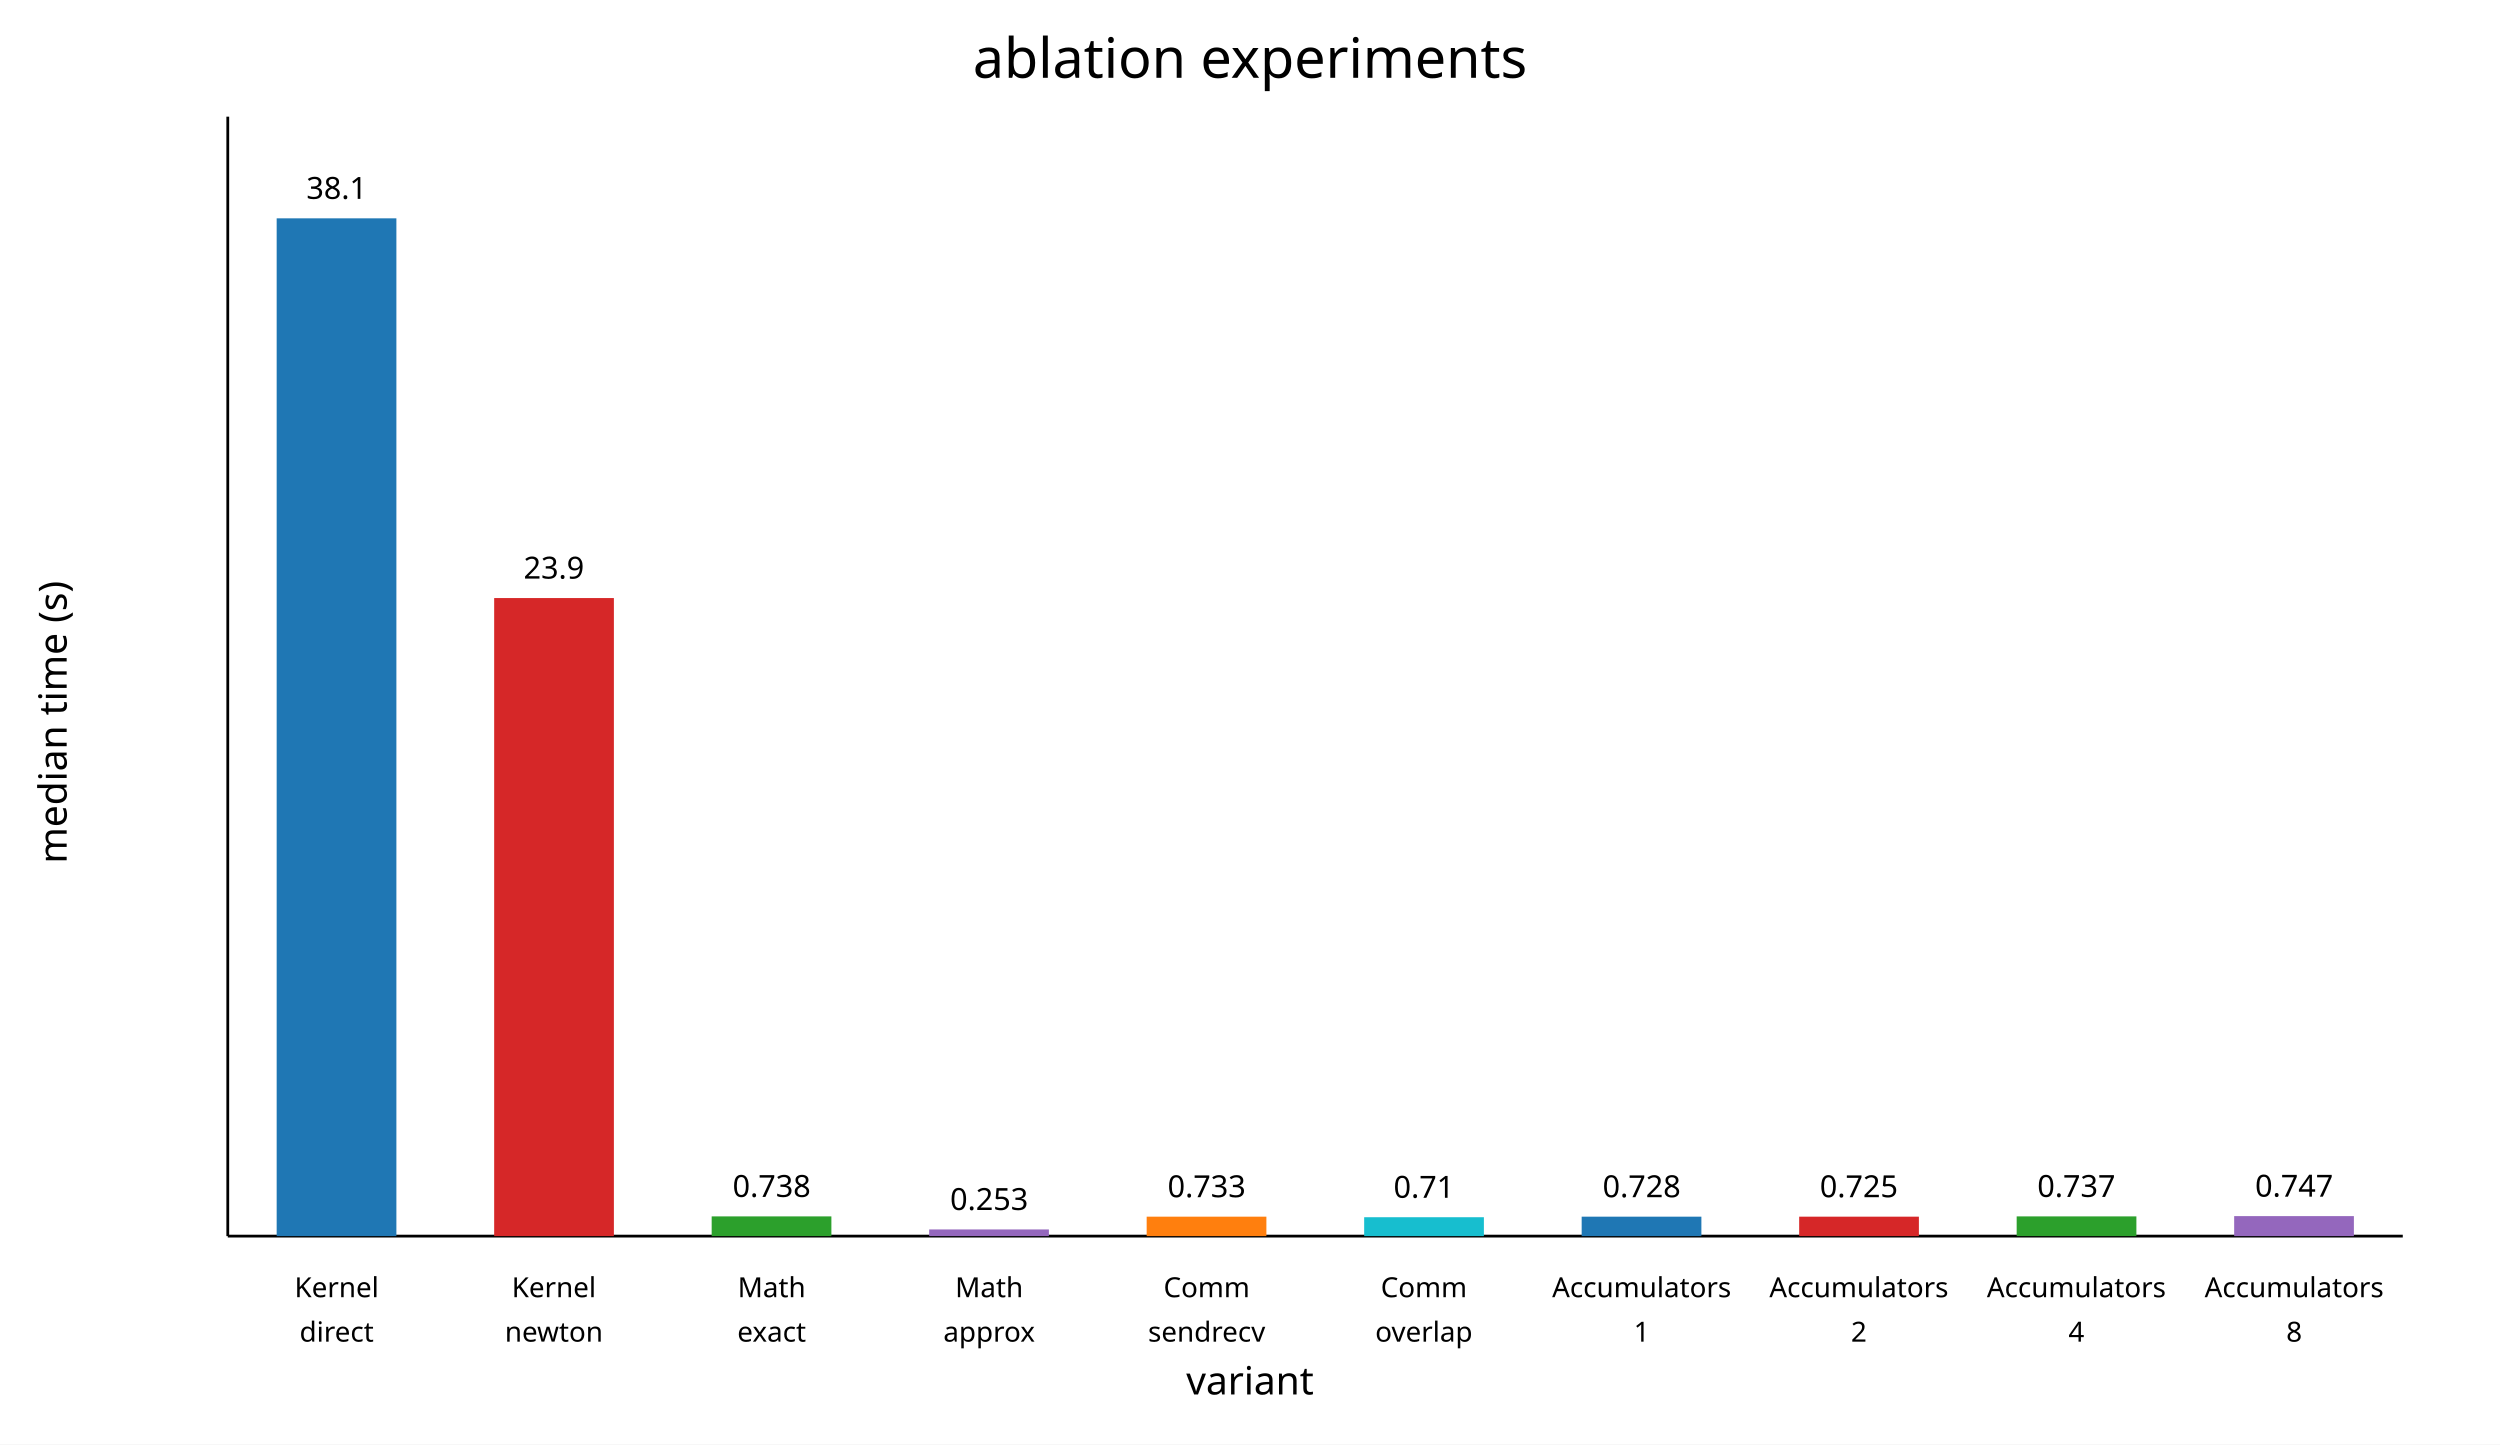
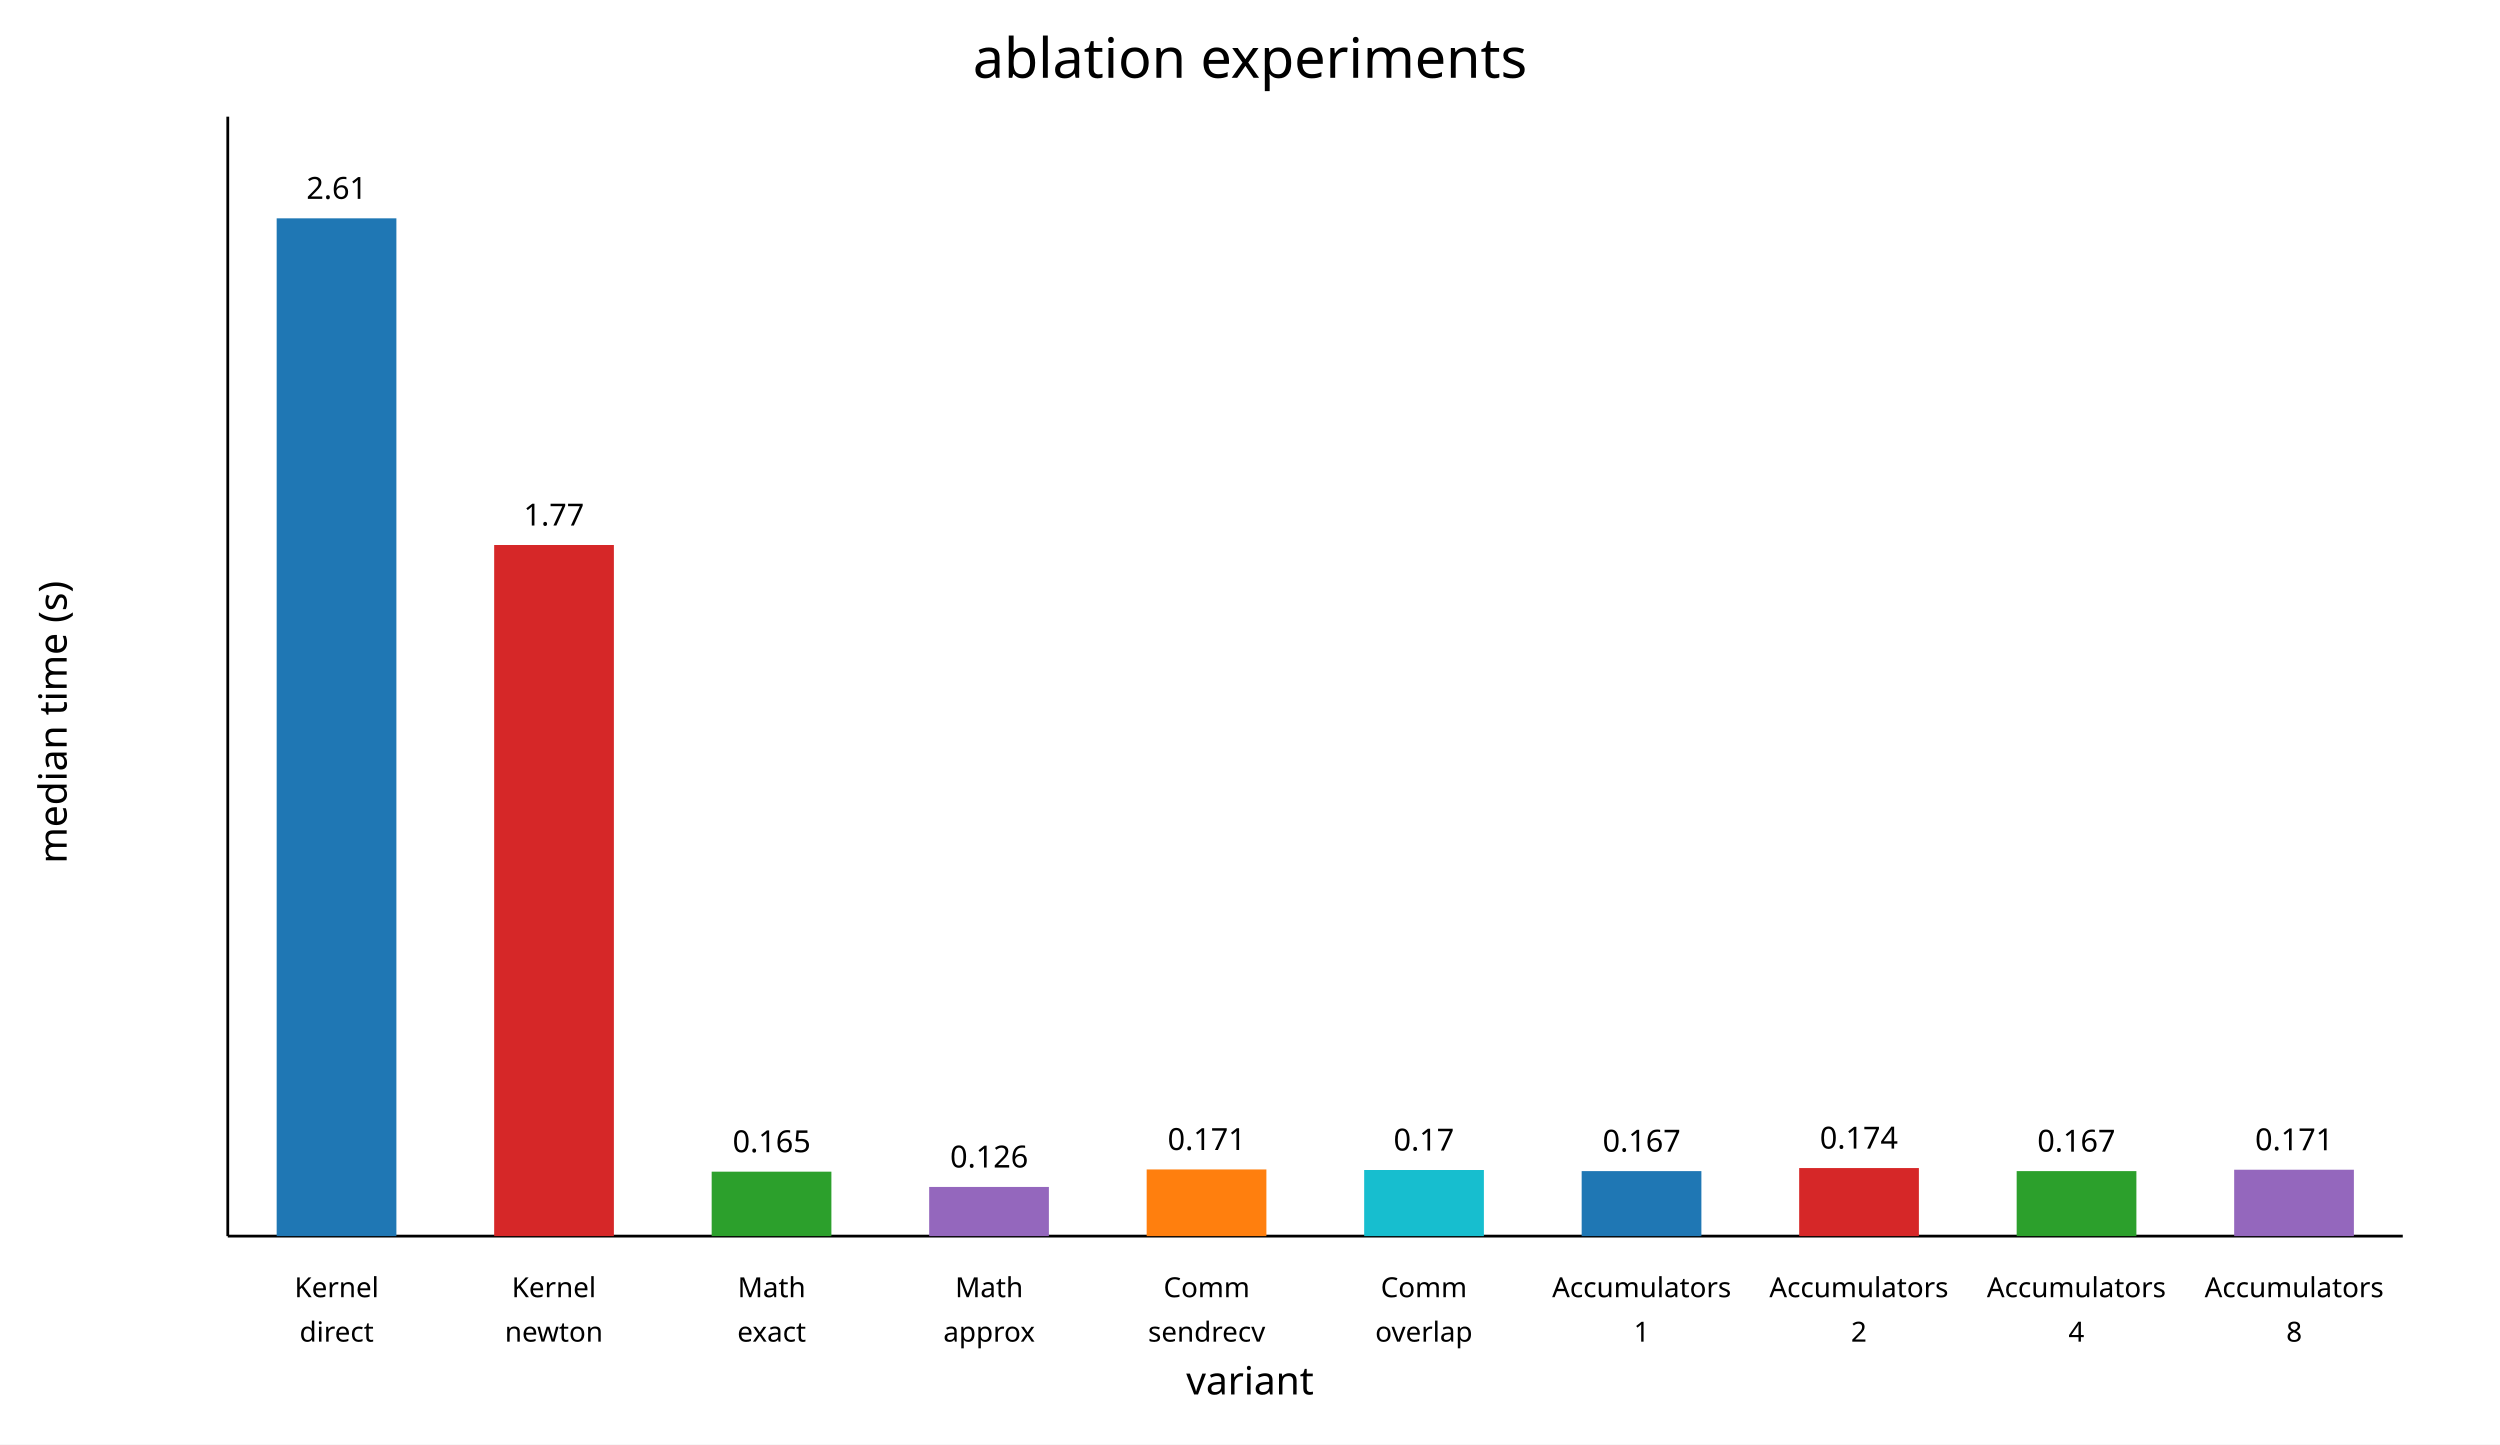
<svg xmlns="http://www.w3.org/2000/svg" width="900" height="520" viewBox="0 0 900 520">
  <rect width="100%" height="100%" fill="white" />
  <text x="450.0" y="28" text-anchor="middle" font-family="sans-serif" font-size="20">ablation experiments</text>
  <line x1="82" y1="445" x2="865" y2="445" stroke="black" />
  <line x1="82" y1="42" x2="82" y2="445" stroke="black" />
  <text x="450.0" y="502" text-anchor="middle" font-family="sans-serif" font-size="14">variant</text>
  <text transform="translate(24,260.0) rotate(-90)" text-anchor="middle" font-family="sans-serif" font-size="14">median time (s)</text>
  <rect x="99.6" y="78.6" width="43.1" height="366.4" fill="#1f77b4" />
-   <text x="121.2" y="71.6" text-anchor="middle" font-family="sans-serif" font-size="11">38.1</text>
+   <text x="121.2" y="71.6" text-anchor="middle" font-family="sans-serif" font-size="11">2.61</text>
  <text x="121.2" y="467" text-anchor="middle" font-family="sans-serif" font-size="10">Kernel</text>
  <text x="121.2" y="483" text-anchor="middle" font-family="sans-serif" font-size="10">direct</text>
-   <rect x="177.9" y="215.3" width="43.1" height="229.7" fill="#d62728" />
-   <text x="199.4" y="208.3" text-anchor="middle" font-family="sans-serif" font-size="11">23.9</text>
+   <rect x="177.9" y="196.2" width="43.1" height="248.8" fill="#d62728" />
+   <text x="199.4" y="189.2" text-anchor="middle" font-family="sans-serif" font-size="11">1.77</text>
  <text x="199.4" y="467" text-anchor="middle" font-family="sans-serif" font-size="10">Kernel</text>
  <text x="199.4" y="483" text-anchor="middle" font-family="sans-serif" font-size="10">newton</text>
-   <rect x="256.2" y="437.9" width="43.1" height="7.1" fill="#2ca02c" />
-   <text x="277.8" y="430.9" text-anchor="middle" font-family="sans-serif" font-size="11">0.738</text>
+   <rect x="256.2" y="421.8" width="43.1" height="23.2" fill="#2ca02c" />
+   <text x="277.8" y="414.8" text-anchor="middle" font-family="sans-serif" font-size="11">0.165</text>
  <text x="277.8" y="467" text-anchor="middle" font-family="sans-serif" font-size="10">Math</text>
  <text x="277.8" y="483" text-anchor="middle" font-family="sans-serif" font-size="10">exact</text>
-   <rect x="334.5" y="442.6" width="43.1" height="2.4" fill="#9467bd" />
-   <text x="356.1" y="435.6" text-anchor="middle" font-family="sans-serif" font-size="11">0.253</text>
+   <rect x="334.5" y="427.3" width="43.1" height="17.7" fill="#9467bd" />
+   <text x="356.1" y="420.3" text-anchor="middle" font-family="sans-serif" font-size="11">0.126</text>
  <text x="356.1" y="467" text-anchor="middle" font-family="sans-serif" font-size="10">Math</text>
  <text x="356.1" y="483" text-anchor="middle" font-family="sans-serif" font-size="10">approx</text>
-   <rect x="412.8" y="438.0" width="43.1" height="7.0" fill="#ff7f0e" />
-   <text x="434.4" y="431.0" text-anchor="middle" font-family="sans-serif" font-size="11">0.733</text>
+   <rect x="412.8" y="421.0" width="43.1" height="24.0" fill="#ff7f0e" />
+   <text x="434.4" y="414.0" text-anchor="middle" font-family="sans-serif" font-size="11">0.171</text>
  <text x="434.4" y="467" text-anchor="middle" font-family="sans-serif" font-size="10">Comm</text>
  <text x="434.4" y="483" text-anchor="middle" font-family="sans-serif" font-size="10">sendrecv</text>
-   <rect x="491.1" y="438.2" width="43.1" height="6.8" fill="#17becf" />
-   <text x="512.6" y="431.2" text-anchor="middle" font-family="sans-serif" font-size="11">0.71</text>
+   <rect x="491.1" y="421.2" width="43.1" height="23.8" fill="#17becf" />
+   <text x="512.6" y="414.2" text-anchor="middle" font-family="sans-serif" font-size="11">0.17</text>
  <text x="512.6" y="467" text-anchor="middle" font-family="sans-serif" font-size="10">Comm</text>
  <text x="512.6" y="483" text-anchor="middle" font-family="sans-serif" font-size="10">overlap</text>
-   <rect x="569.4" y="438.0" width="43.1" height="7.0" fill="#1f77b4" />
-   <text x="591.0" y="431.0" text-anchor="middle" font-family="sans-serif" font-size="11">0.728</text>
+   <rect x="569.4" y="421.6" width="43.1" height="23.4" fill="#1f77b4" />
+   <text x="591.0" y="414.6" text-anchor="middle" font-family="sans-serif" font-size="11">0.167</text>
  <text x="591.0" y="467" text-anchor="middle" font-family="sans-serif" font-size="10">Accumulators</text>
  <text x="591.0" y="483" text-anchor="middle" font-family="sans-serif" font-size="10">1</text>
-   <rect x="647.7" y="438.0" width="43.1" height="7.0" fill="#d62728" />
-   <text x="669.2" y="431.0" text-anchor="middle" font-family="sans-serif" font-size="11">0.725</text>
+   <rect x="647.7" y="420.5" width="43.1" height="24.5" fill="#d62728" />
+   <text x="669.2" y="413.5" text-anchor="middle" font-family="sans-serif" font-size="11">0.174</text>
  <text x="669.2" y="467" text-anchor="middle" font-family="sans-serif" font-size="10">Accumulators</text>
  <text x="669.2" y="483" text-anchor="middle" font-family="sans-serif" font-size="10">2</text>
-   <rect x="726.0" y="437.9" width="43.1" height="7.1" fill="#2ca02c" />
-   <text x="747.5" y="430.9" text-anchor="middle" font-family="sans-serif" font-size="11">0.737</text>
+   <rect x="726.0" y="421.6" width="43.1" height="23.4" fill="#2ca02c" />
+   <text x="747.5" y="414.6" text-anchor="middle" font-family="sans-serif" font-size="11">0.167</text>
  <text x="747.5" y="467" text-anchor="middle" font-family="sans-serif" font-size="10">Accumulators</text>
  <text x="747.5" y="483" text-anchor="middle" font-family="sans-serif" font-size="10">4</text>
-   <rect x="804.3" y="437.8" width="43.1" height="7.2" fill="#9467bd" />
-   <text x="825.9" y="430.8" text-anchor="middle" font-family="sans-serif" font-size="11">0.747</text>
+   <rect x="804.3" y="421.1" width="43.1" height="23.9" fill="#9467bd" />
+   <text x="825.9" y="414.1" text-anchor="middle" font-family="sans-serif" font-size="11">0.171</text>
  <text x="825.9" y="467" text-anchor="middle" font-family="sans-serif" font-size="10">Accumulators</text>
  <text x="825.9" y="483" text-anchor="middle" font-family="sans-serif" font-size="10">8</text>
</svg>
